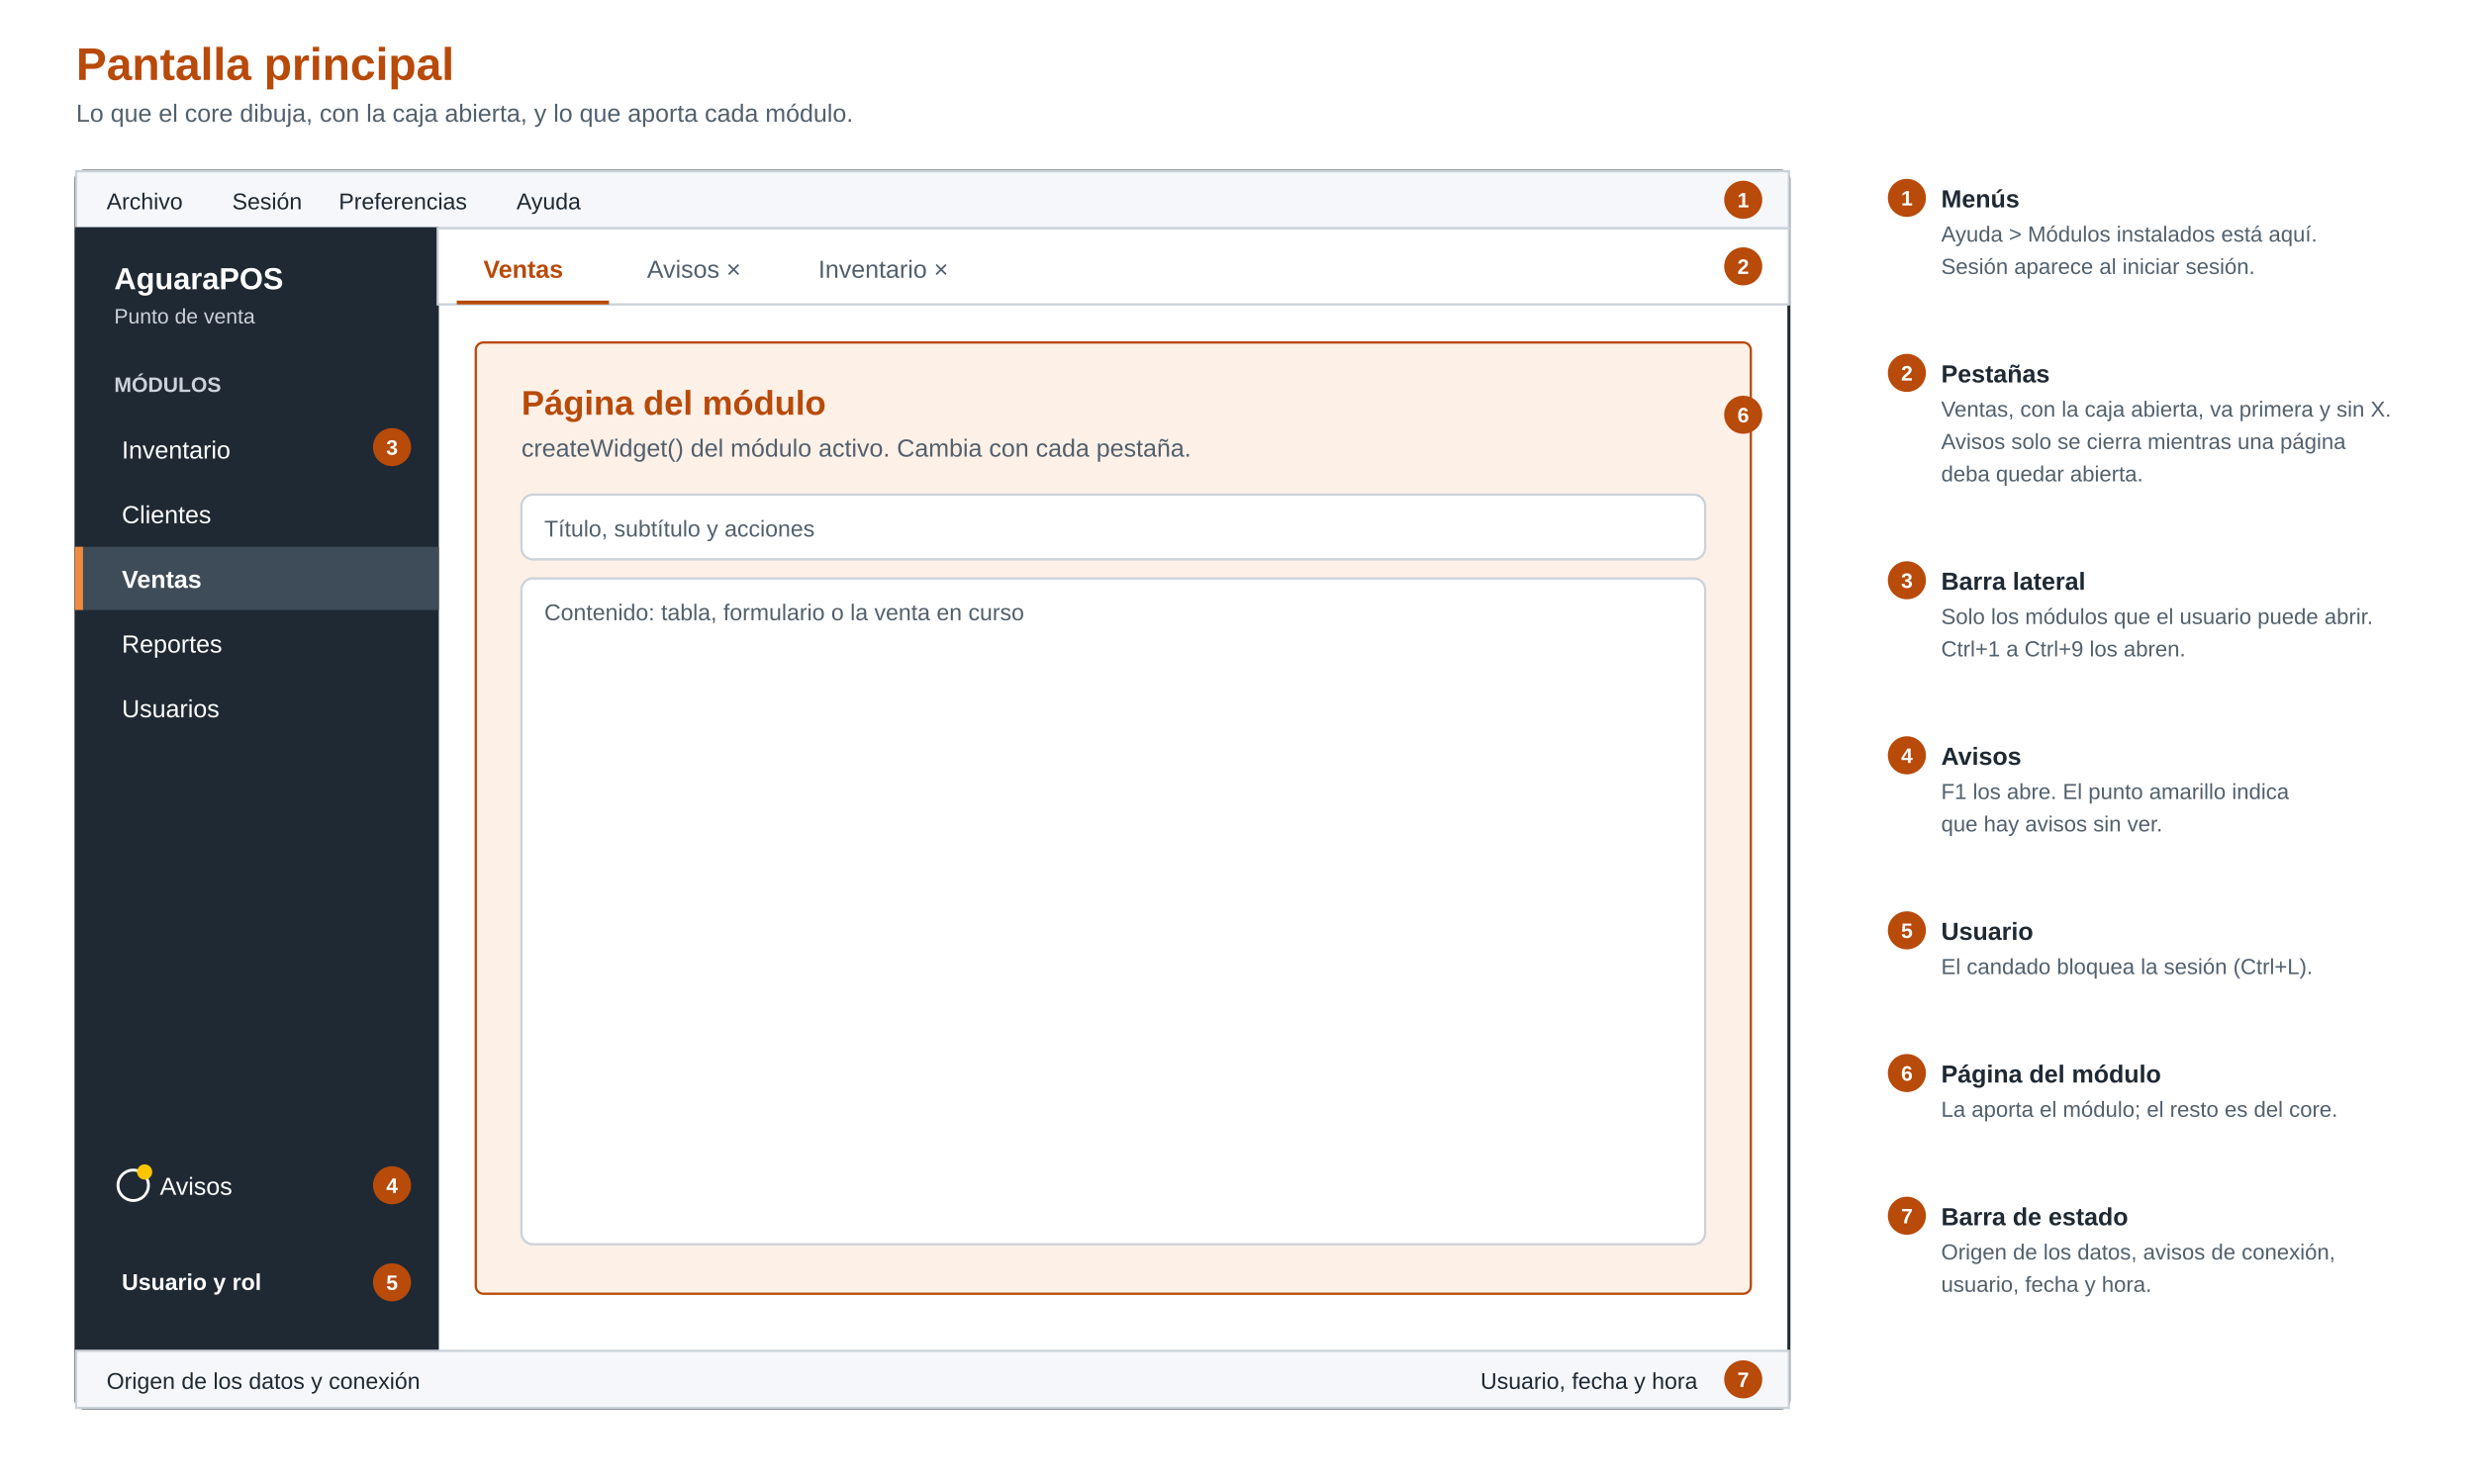
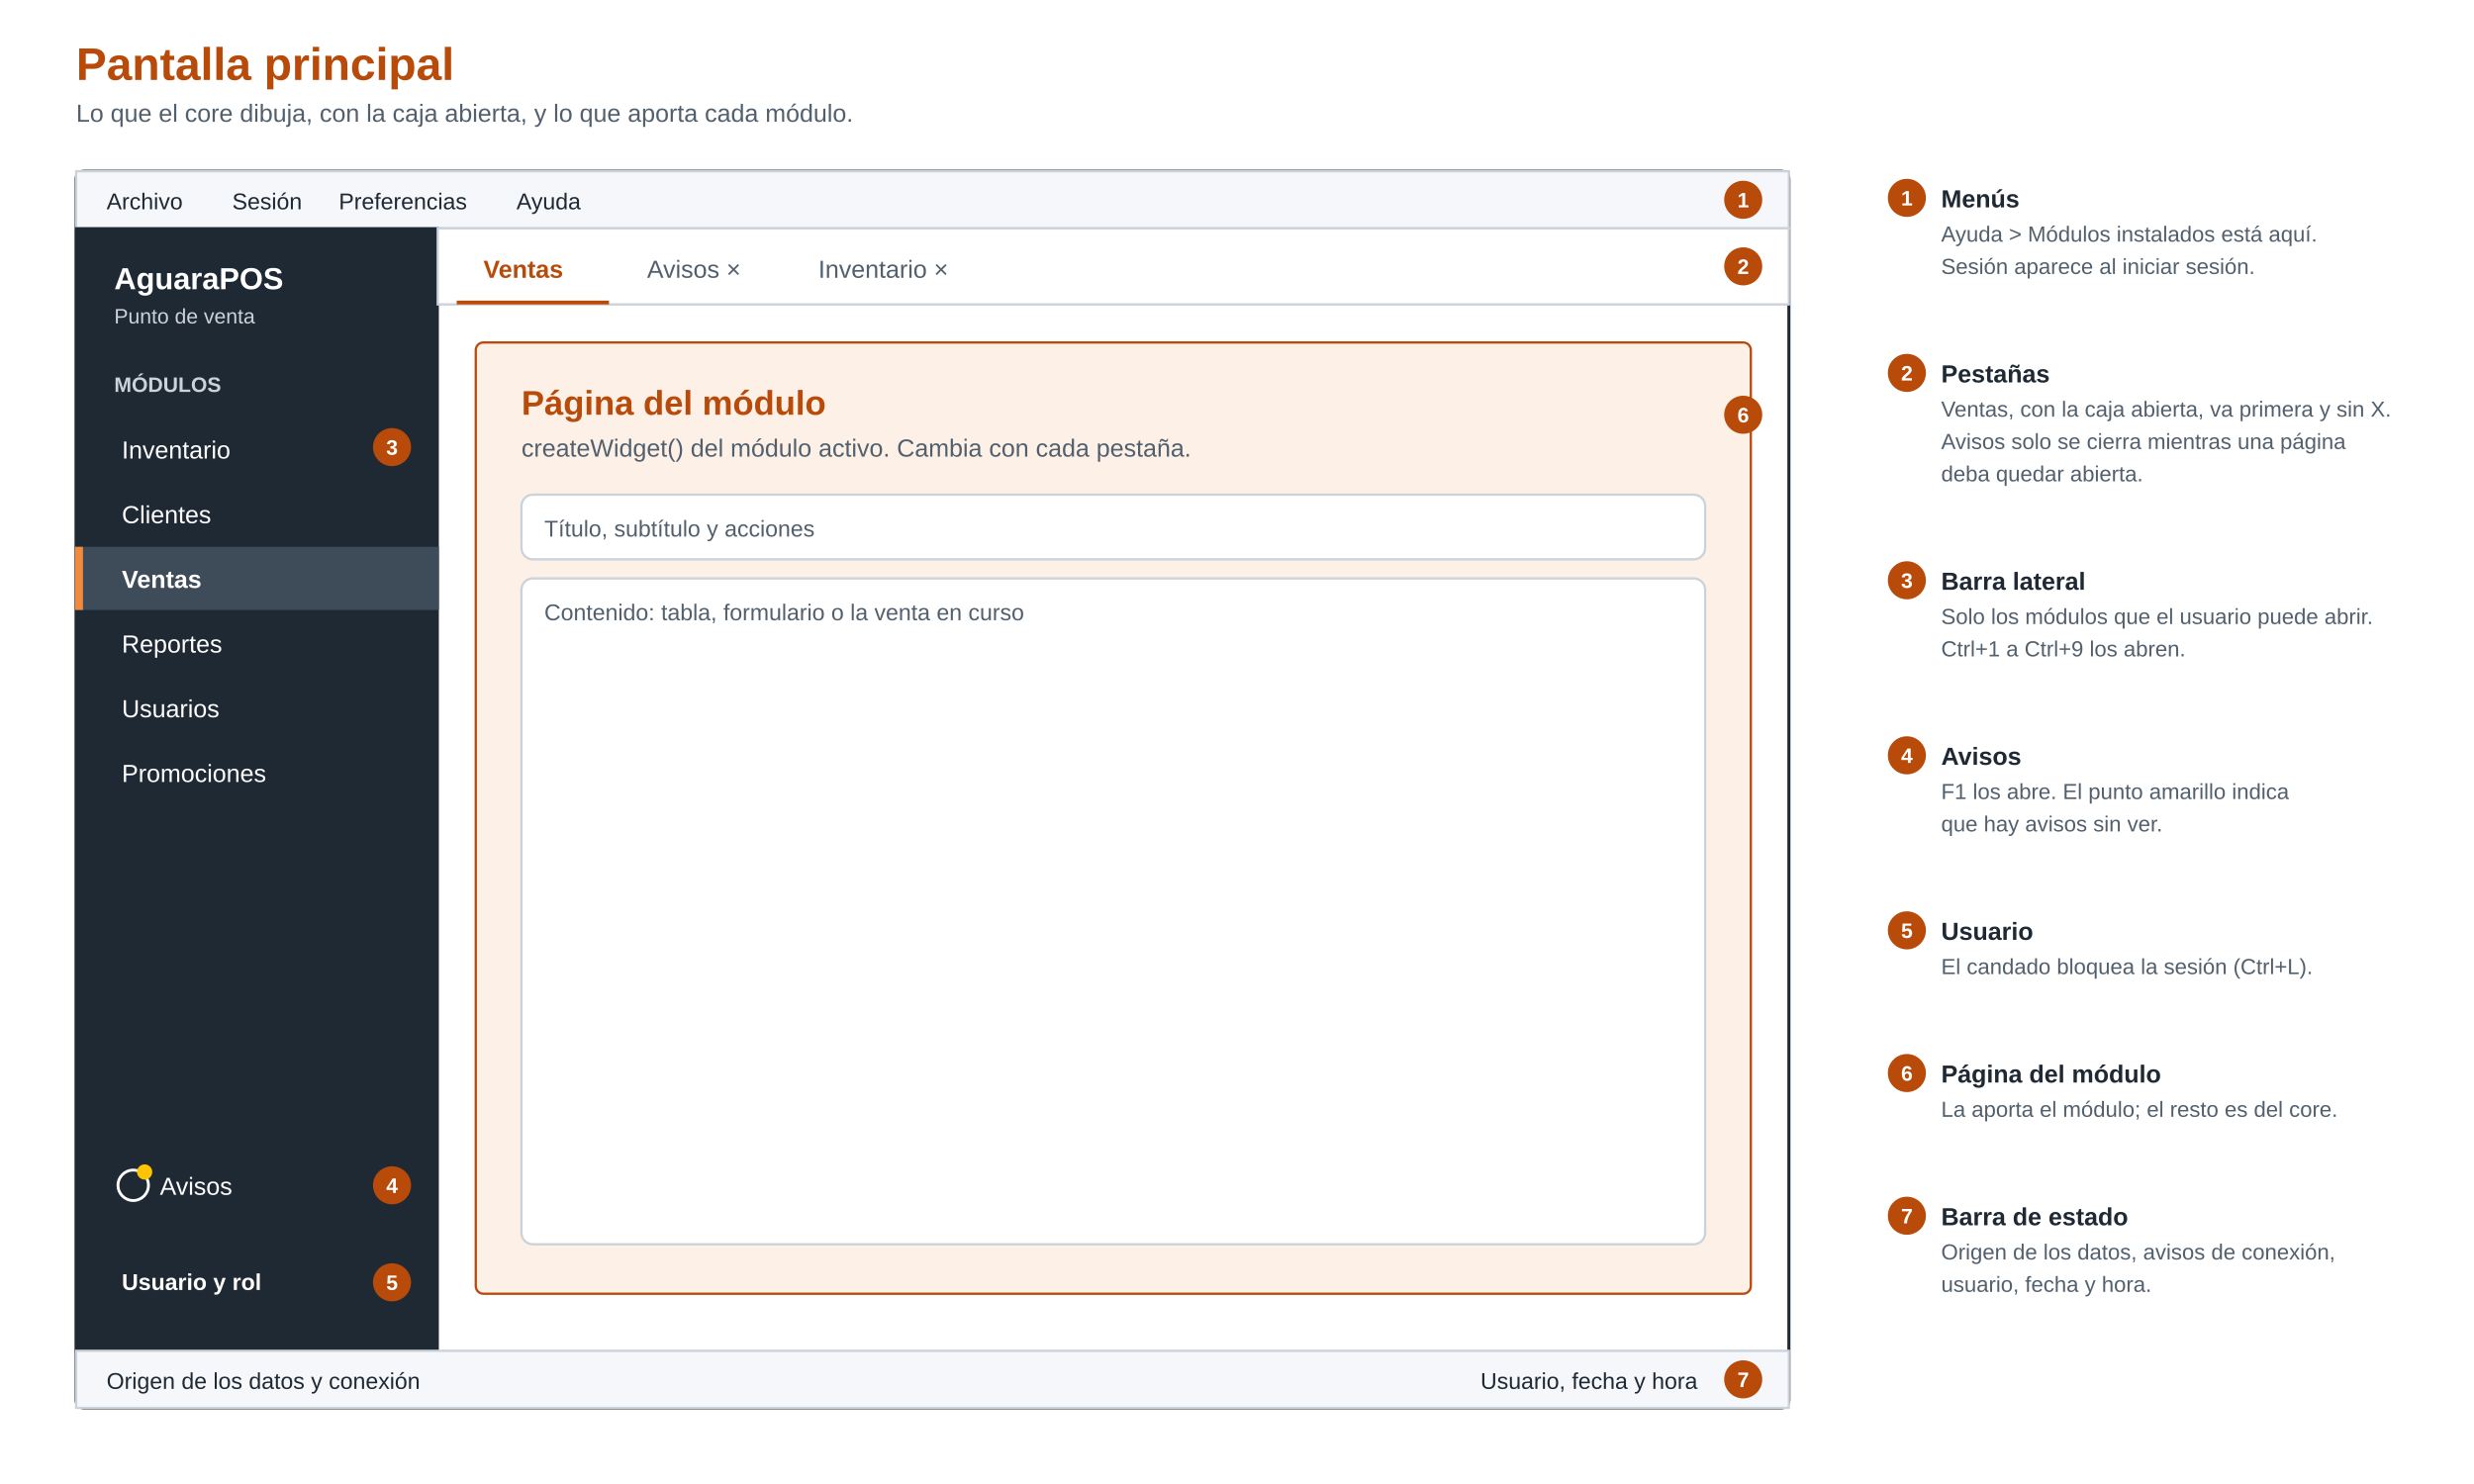
<svg xmlns="http://www.w3.org/2000/svg" width="1300" height="780" viewBox="0 0 1300 780">
  <rect width="1300" height="780" fill="#FFFFFF" />
  <text x="40" y="42" font-family="Arial, Helvetica, sans-serif" font-size="24" font-weight="bold" fill="#B84A0A" text-anchor="start">Pantalla principal</text>
  <text x="40" y="64" font-family="Arial, Helvetica, sans-serif" font-size="13" fill="#52606D" text-anchor="start">Lo que el core dibuja, con la caja abierta, y lo que aporta cada módulo.</text>
  <rect x="40" y="90" width="900" height="650" rx="4" ry="4" fill="#FFFFFF" stroke="#1F2933" stroke-width="1.6" />
  <rect x="40" y="90" width="900" height="30" rx="0" ry="0" fill="#F5F7FA" stroke="#CBD2D9" stroke-width="1.2" />
  <text x="56" y="110" font-family="Arial, Helvetica, sans-serif" font-size="12" fill="#1F2933" text-anchor="start">Archivo</text>
  <text x="122.008" y="110" font-family="Arial, Helvetica, sans-serif" font-size="12" fill="#1F2933" text-anchor="start">Sesión</text>
  <text x="178.02" y="110" font-family="Arial, Helvetica, sans-serif" font-size="12" fill="#1F2933" text-anchor="start">Preferencias</text>
  <text x="271.376" y="110" font-family="Arial, Helvetica, sans-serif" font-size="12" fill="#1F2933" text-anchor="start">Ayuda</text>
  <rect x="40" y="120" width="190" height="590" rx="0" ry="0" fill="#1F2933" stroke="#1F2933" stroke-width="1.2" />
  <text x="60" y="152" font-family="Arial, Helvetica, sans-serif" font-size="16" font-weight="bold" fill="#FFFFFF" text-anchor="start">AguaraPOS</text>
  <text x="60" y="170" font-family="Arial, Helvetica, sans-serif" font-size="11" fill="#CBD2D9" text-anchor="start">Punto de venta</text>
  <text x="60" y="206" font-family="Arial, Helvetica, sans-serif" font-size="11" font-weight="bold" fill="#CBD2D9" text-anchor="start">MÓDULOS</text>
  <text x="64" y="241" font-family="Arial, Helvetica, sans-serif" font-size="13" fill="#FFFFFF" text-anchor="start">Inventario</text>
  <text x="64" y="275" font-family="Arial, Helvetica, sans-serif" font-size="13" fill="#FFFFFF" text-anchor="start">Clientes</text>
  <rect x="40" y="288" width="190" height="32" rx="0" ry="0" fill="#3E4C59" stroke="#3E4C59" stroke-width="1.2" />
  <rect x="40" y="288" width="3" height="32" rx="0" ry="0" fill="#F08A3E" stroke="#F08A3E" stroke-width="1.2" />
  <text x="64" y="309" font-family="Arial, Helvetica, sans-serif" font-size="13" font-weight="bold" fill="#FFFFFF" text-anchor="start">Ventas</text>
  <text x="64" y="343" font-family="Arial, Helvetica, sans-serif" font-size="13" fill="#FFFFFF" text-anchor="start">Reportes</text>
  <text x="64" y="377" font-family="Arial, Helvetica, sans-serif" font-size="13" fill="#FFFFFF" text-anchor="start">Usuarios</text>
+   <text x="64" y="411" font-family="Arial, Helvetica, sans-serif" font-size="13" fill="#FFFFFF" text-anchor="start">Promociones</text>
  <text x="84" y="628" font-family="Arial, Helvetica, sans-serif" font-size="13" fill="#FFFFFF" text-anchor="start">Avisos</text>
  <circle cx="70" cy="623" r="8" fill="none" stroke="#FFFFFF" stroke-width="1.5" />
  <circle cx="76" cy="616" r="4" fill="#FFC400" />
  <text x="64" y="678" font-family="Arial, Helvetica, sans-serif" font-size="12" font-weight="bold" fill="#FFFFFF" text-anchor="start">Usuario y rol</text>
  <rect x="230" y="120" width="710" height="40" rx="0" ry="0" fill="#FFFFFF" stroke="#CBD2D9" stroke-width="1.2" />
  <text x="254" y="146" font-family="Arial, Helvetica, sans-serif" font-size="13" font-weight="bold" fill="#B84A0A" text-anchor="start">Ventas</text>
  <line x1="240" y1="159" x2="320" y2="159" stroke="#B84A0A" stroke-width="2" />
  <text x="340" y="146" font-family="Arial, Helvetica, sans-serif" font-size="13" fill="#52606D" text-anchor="start">Avisos  ×</text>
  <text x="430" y="146" font-family="Arial, Helvetica, sans-serif" font-size="13" fill="#52606D" text-anchor="start">Inventario  ×</text>
  <rect x="250" y="180" width="670" height="500" rx="4" ry="4" fill="#FDF0E7" stroke="#B84A0A" stroke-width="1.2" />
  <text x="274" y="218" font-family="Arial, Helvetica, sans-serif" font-size="18" font-weight="bold" fill="#B84A0A" text-anchor="start">Página del módulo</text>
  <text x="274" y="240" font-family="Arial, Helvetica, sans-serif" font-size="13" fill="#52606D" text-anchor="start">createWidget() del módulo activo. Cambia con cada pestaña.</text>
  <rect x="274" y="260" width="622" height="34" rx="6" ry="6" fill="#FFFFFF" stroke="#CBD2D9" stroke-width="1.2" />
  <text x="286" y="282" font-family="Arial, Helvetica, sans-serif" font-size="12" fill="#52606D" text-anchor="start">Título, subtítulo y acciones</text>
  <rect x="274" y="304" width="622" height="350" rx="6" ry="6" fill="#FFFFFF" stroke="#CBD2D9" stroke-width="1.2" />
  <text x="286" y="326" font-family="Arial, Helvetica, sans-serif" font-size="12" fill="#52606D" text-anchor="start">Contenido: tabla, formulario o la venta en curso</text>
  <rect x="40" y="710" width="900" height="30" rx="0" ry="0" fill="#F5F7FA" stroke="#CBD2D9" stroke-width="1.2" />
  <text x="56" y="730" font-family="Arial, Helvetica, sans-serif" font-size="12" fill="#1F2933" text-anchor="start">Origen de los datos y conexión</text>
  <text x="892" y="730" font-family="Arial, Helvetica, sans-serif" font-size="12" fill="#1F2933" text-anchor="end">Usuario, fecha y hora</text>
  <circle cx="916" cy="105" r="10" fill="#B84A0A" />
  <text x="916" y="109" font-family="Arial, Helvetica, sans-serif" font-size="11" font-weight="bold" fill="#FFFFFF" text-anchor="middle">1</text>
  <circle cx="1002" cy="104" r="10" fill="#B84A0A" />
  <text x="1002" y="108" font-family="Arial, Helvetica, sans-serif" font-size="11" font-weight="bold" fill="#FFFFFF" text-anchor="middle">1</text>
  <text x="1020" y="109" font-family="Arial, Helvetica, sans-serif" font-size="13" font-weight="bold" fill="#1F2933" text-anchor="start">Menús</text>
  <text x="1020" y="127" font-family="Arial, Helvetica, sans-serif" font-size="11.5" fill="#52606D" text-anchor="start">Ayuda &gt; Módulos instalados está aquí.</text>
  <text x="1020" y="144" font-family="Arial, Helvetica, sans-serif" font-size="11.5" fill="#52606D" text-anchor="start">Sesión aparece al iniciar sesión.</text>
  <circle cx="916" cy="140" r="10" fill="#B84A0A" />
  <text x="916" y="144" font-family="Arial, Helvetica, sans-serif" font-size="11" font-weight="bold" fill="#FFFFFF" text-anchor="middle">2</text>
  <circle cx="1002" cy="196" r="10" fill="#B84A0A" />
  <text x="1002" y="200" font-family="Arial, Helvetica, sans-serif" font-size="11" font-weight="bold" fill="#FFFFFF" text-anchor="middle">2</text>
  <text x="1020" y="201" font-family="Arial, Helvetica, sans-serif" font-size="13" font-weight="bold" fill="#1F2933" text-anchor="start">Pestañas</text>
  <text x="1020" y="219" font-family="Arial, Helvetica, sans-serif" font-size="11.5" fill="#52606D" text-anchor="start">Ventas, con la caja abierta, va primera y sin X.</text>
  <text x="1020" y="236" font-family="Arial, Helvetica, sans-serif" font-size="11.5" fill="#52606D" text-anchor="start">Avisos solo se cierra mientras una página</text>
  <text x="1020" y="253" font-family="Arial, Helvetica, sans-serif" font-size="11.5" fill="#52606D" text-anchor="start">deba quedar abierta.</text>
  <circle cx="206" cy="235" r="10" fill="#B84A0A" />
  <text x="206" y="239" font-family="Arial, Helvetica, sans-serif" font-size="11" font-weight="bold" fill="#FFFFFF" text-anchor="middle">3</text>
  <circle cx="1002" cy="305" r="10" fill="#B84A0A" />
  <text x="1002" y="309" font-family="Arial, Helvetica, sans-serif" font-size="11" font-weight="bold" fill="#FFFFFF" text-anchor="middle">3</text>
  <text x="1020" y="310" font-family="Arial, Helvetica, sans-serif" font-size="13" font-weight="bold" fill="#1F2933" text-anchor="start">Barra lateral</text>
  <text x="1020" y="328" font-family="Arial, Helvetica, sans-serif" font-size="11.5" fill="#52606D" text-anchor="start">Solo los módulos que el usuario puede abrir.</text>
  <text x="1020" y="345" font-family="Arial, Helvetica, sans-serif" font-size="11.5" fill="#52606D" text-anchor="start">Ctrl+1 a Ctrl+9 los abren.</text>
  <circle cx="206" cy="623" r="10" fill="#B84A0A" />
  <text x="206" y="627" font-family="Arial, Helvetica, sans-serif" font-size="11" font-weight="bold" fill="#FFFFFF" text-anchor="middle">4</text>
  <circle cx="1002" cy="397" r="10" fill="#B84A0A" />
  <text x="1002" y="401" font-family="Arial, Helvetica, sans-serif" font-size="11" font-weight="bold" fill="#FFFFFF" text-anchor="middle">4</text>
  <text x="1020" y="402" font-family="Arial, Helvetica, sans-serif" font-size="13" font-weight="bold" fill="#1F2933" text-anchor="start">Avisos</text>
  <text x="1020" y="420" font-family="Arial, Helvetica, sans-serif" font-size="11.5" fill="#52606D" text-anchor="start">F1 los abre. El punto amarillo indica</text>
  <text x="1020" y="437" font-family="Arial, Helvetica, sans-serif" font-size="11.5" fill="#52606D" text-anchor="start">que hay avisos sin ver.</text>
  <circle cx="206" cy="674" r="10" fill="#B84A0A" />
  <text x="206" y="678" font-family="Arial, Helvetica, sans-serif" font-size="11" font-weight="bold" fill="#FFFFFF" text-anchor="middle">5</text>
  <circle cx="1002" cy="489" r="10" fill="#B84A0A" />
  <text x="1002" y="493" font-family="Arial, Helvetica, sans-serif" font-size="11" font-weight="bold" fill="#FFFFFF" text-anchor="middle">5</text>
  <text x="1020" y="494" font-family="Arial, Helvetica, sans-serif" font-size="13" font-weight="bold" fill="#1F2933" text-anchor="start">Usuario</text>
  <text x="1020" y="512" font-family="Arial, Helvetica, sans-serif" font-size="11.5" fill="#52606D" text-anchor="start">El candado bloquea la sesión (Ctrl+L).</text>
  <circle cx="916" cy="218" r="10" fill="#B84A0A" />
  <text x="916" y="222" font-family="Arial, Helvetica, sans-serif" font-size="11" font-weight="bold" fill="#FFFFFF" text-anchor="middle">6</text>
  <circle cx="1002" cy="564" r="10" fill="#B84A0A" />
  <text x="1002" y="568" font-family="Arial, Helvetica, sans-serif" font-size="11" font-weight="bold" fill="#FFFFFF" text-anchor="middle">6</text>
  <text x="1020" y="569" font-family="Arial, Helvetica, sans-serif" font-size="13" font-weight="bold" fill="#1F2933" text-anchor="start">Página del módulo</text>
  <text x="1020" y="587" font-family="Arial, Helvetica, sans-serif" font-size="11.5" fill="#52606D" text-anchor="start">La aporta el módulo; el resto es del core.</text>
  <circle cx="916" cy="725" r="10" fill="#B84A0A" />
  <text x="916" y="729" font-family="Arial, Helvetica, sans-serif" font-size="11" font-weight="bold" fill="#FFFFFF" text-anchor="middle">7</text>
  <circle cx="1002" cy="639" r="10" fill="#B84A0A" />
  <text x="1002" y="643" font-family="Arial, Helvetica, sans-serif" font-size="11" font-weight="bold" fill="#FFFFFF" text-anchor="middle">7</text>
  <text x="1020" y="644" font-family="Arial, Helvetica, sans-serif" font-size="13" font-weight="bold" fill="#1F2933" text-anchor="start">Barra de estado</text>
  <text x="1020" y="662" font-family="Arial, Helvetica, sans-serif" font-size="11.5" fill="#52606D" text-anchor="start">Origen de los datos, avisos de conexión,</text>
  <text x="1020" y="679" font-family="Arial, Helvetica, sans-serif" font-size="11.5" fill="#52606D" text-anchor="start">usuario, fecha y hora.</text>
</svg>
